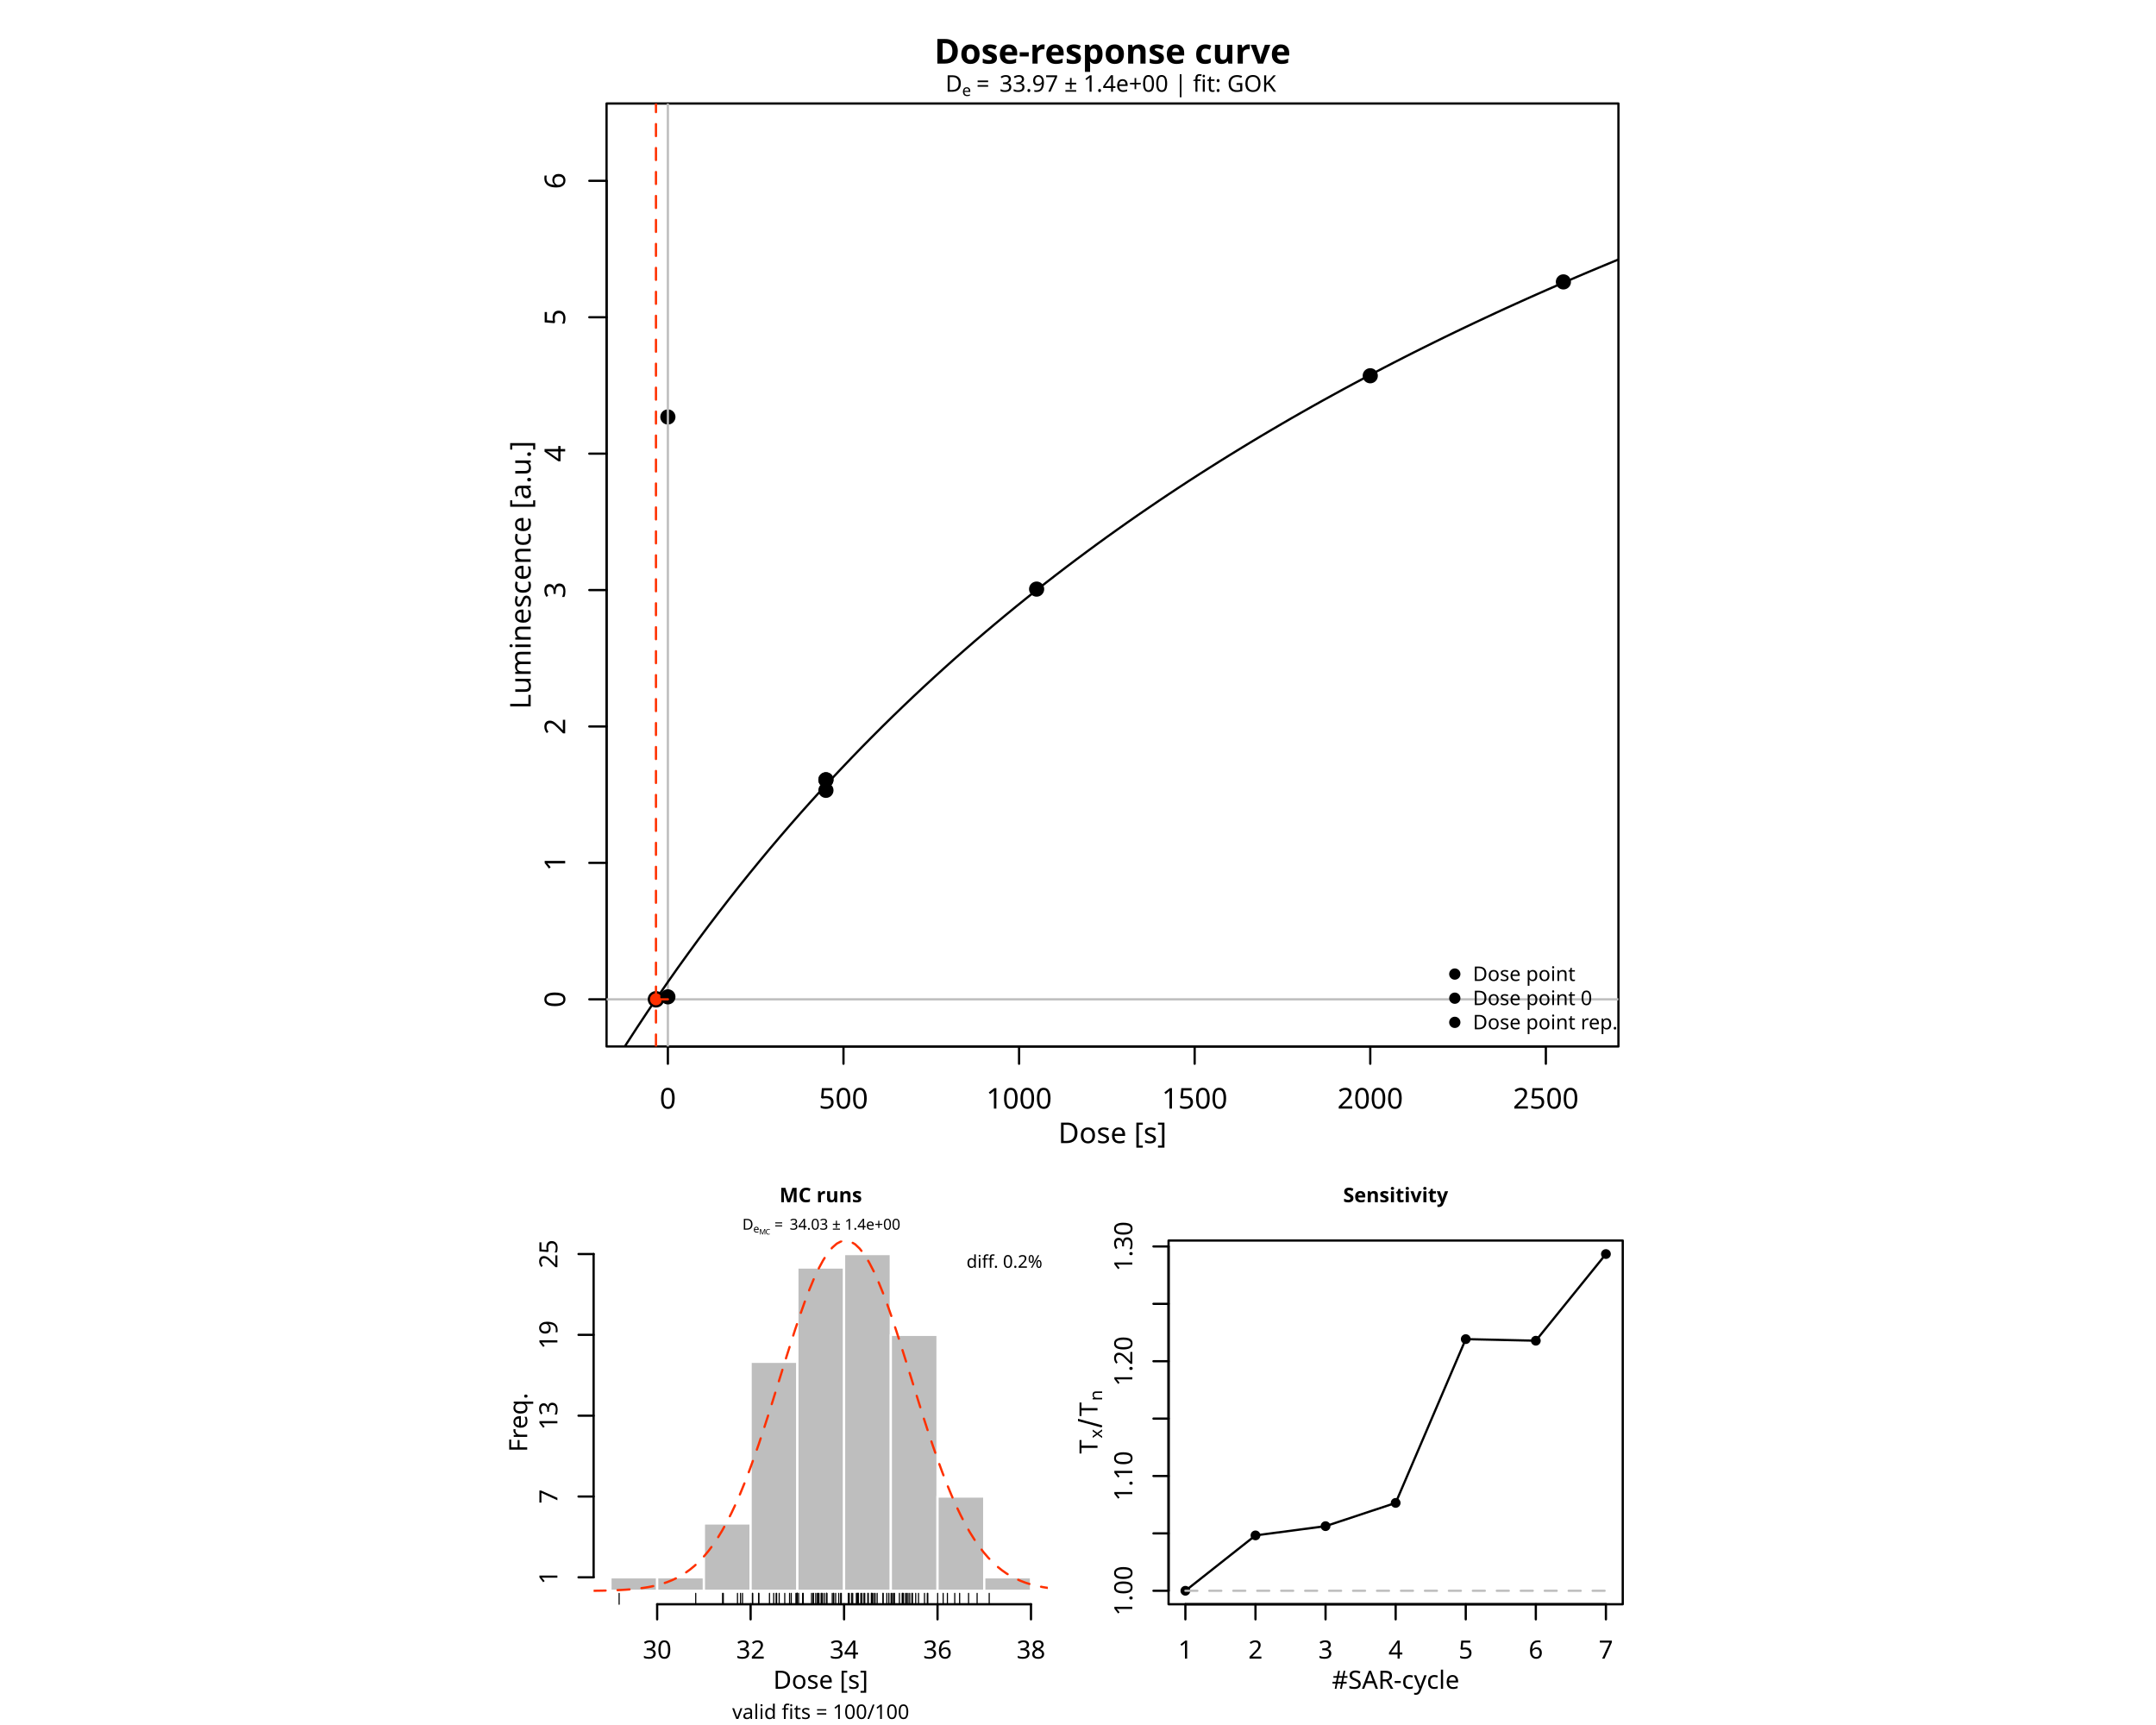
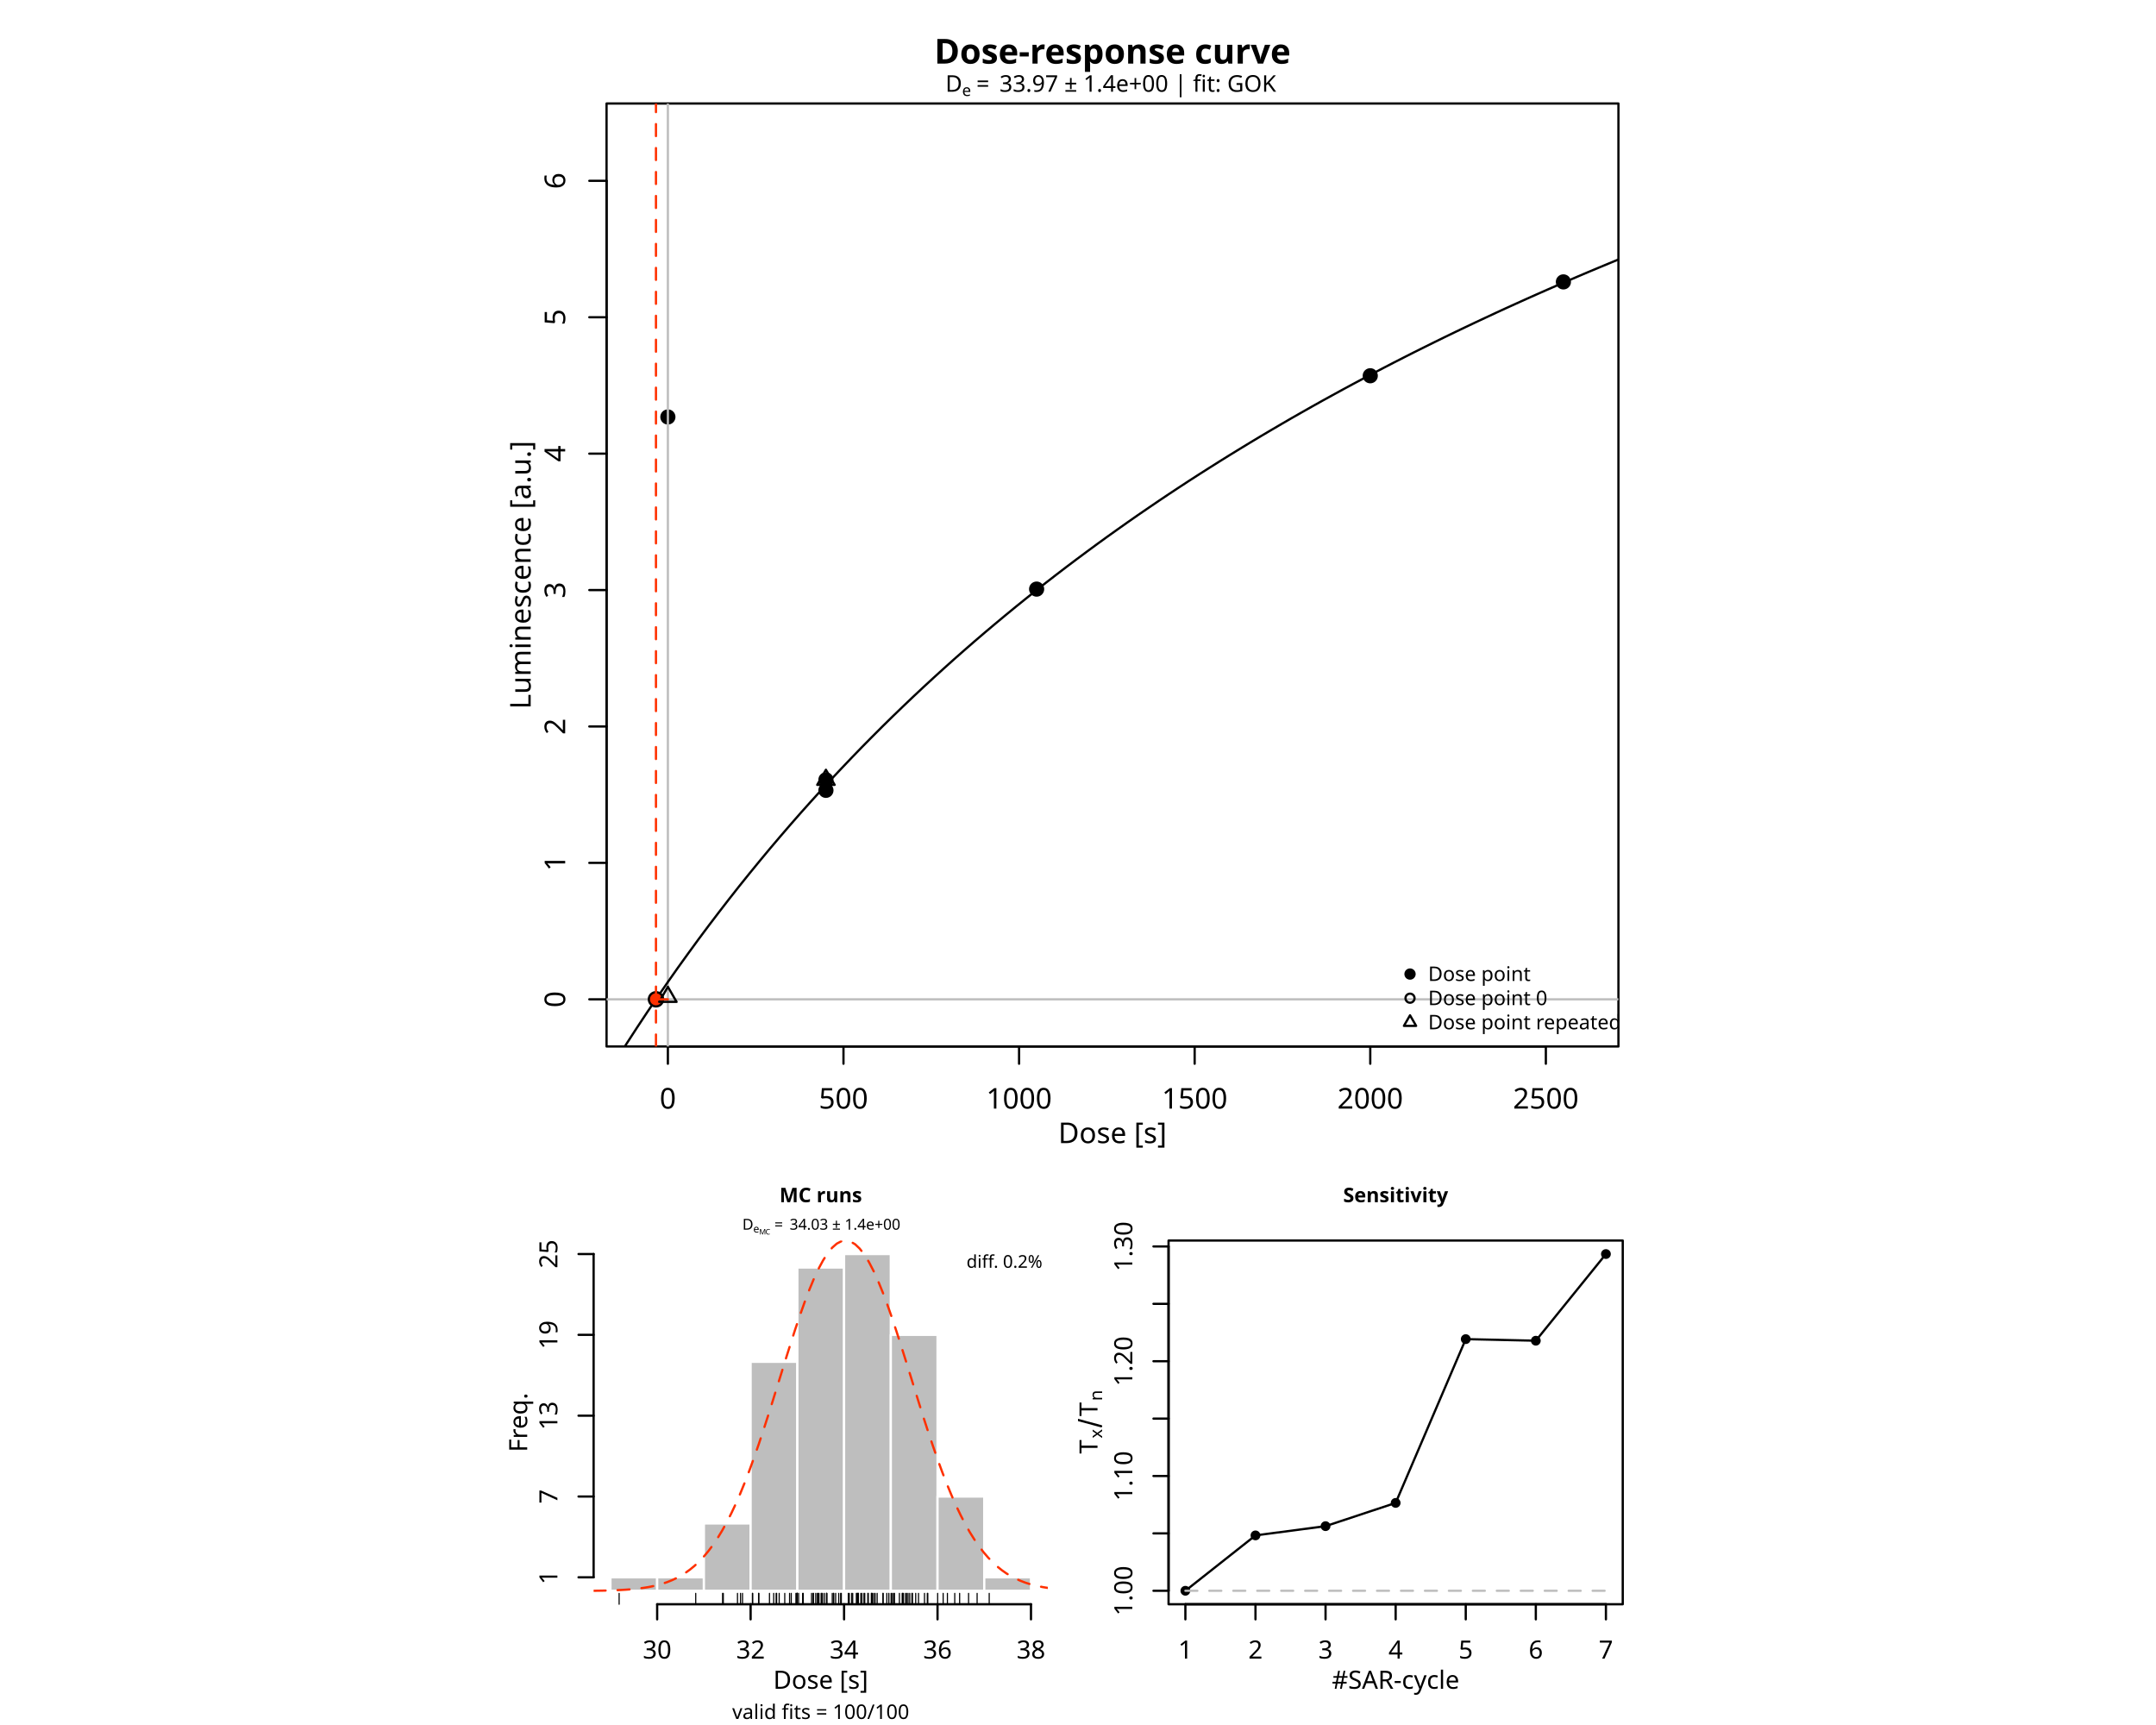
<svg xmlns="http://www.w3.org/2000/svg" class="svglite" data-engine-version="2.0" width="720.00pt" height="576.00pt" viewBox="0 0 720.00 576.00">
  <defs>
    <style type="text/css">
    .svglite line, .svglite polyline, .svglite polygon, .svglite path, .svglite rect, .svglite circle {
      fill: none;
      stroke: #000000;
      stroke-linecap: round;
      stroke-linejoin: round;
      stroke-miterlimit: 10.00;
    }
  </style>
  </defs>
  <rect width="100%" height="100%" style="stroke: none; fill: #FFFFFF;" />
  <defs>
    <clipPath id="cpMC4wMHw3MjAuMDB8MC4wMHw1NzYuMDA=">
      <rect x="0.00" y="0.00" width="720.00" height="576.00" />
    </clipPath>
  </defs>
  <g clip-path="url(#cpMC4wMHw3MjAuMDB8MC4wMHw1NzYuMDA=)">
</g>
  <defs>
    <clipPath id="cpMjAyLjU2fDU0MC40OHwzNC41NnwzNDkuNDQ=">
      <rect x="202.56" y="34.56" width="337.92" height="314.88" />
    </clipPath>
  </defs>
  <g clip-path="url(#cpMjAyLjU2fDU0MC40OHwzNC41NnwzNDkuNDQ=)">
    <circle cx="223.04" cy="139.23" r="2.16" style="stroke-width: 0.75; fill: #000000;" />
    <circle cx="275.82" cy="263.90" r="2.16" style="stroke-width: 0.75; fill: #000000;" />
    <circle cx="346.18" cy="196.71" r="2.16" style="stroke-width: 0.75; fill: #000000;" />
    <circle cx="457.60" cy="125.47" r="2.16" style="stroke-width: 0.75; fill: #000000;" />
    <circle cx="522.10" cy="94.13" r="2.16" style="stroke-width: 0.75; fill: #000000;" />
    <circle cx="275.82" cy="260.39" r="2.16" style="stroke-width: 0.75; fill: #000000;" />
  </g>
  <g clip-path="url(#cpMC4wMHw3MjAuMDB8MC4wMHw1NzYuMDA=)">
    <line x1="223.04" y1="349.44" x2="516.24" y2="349.44" style="stroke-width: 0.75;" />
    <line x1="223.04" y1="349.44" x2="223.04" y2="355.20" style="stroke-width: 0.75;" />
    <line x1="281.68" y1="349.44" x2="281.68" y2="355.20" style="stroke-width: 0.75;" />
    <line x1="340.32" y1="349.44" x2="340.32" y2="355.20" style="stroke-width: 0.75;" />
    <line x1="398.96" y1="349.44" x2="398.96" y2="355.20" style="stroke-width: 0.75;" />
    <line x1="457.60" y1="349.44" x2="457.60" y2="355.20" style="stroke-width: 0.75;" />
    <line x1="516.24" y1="349.44" x2="516.24" y2="355.20" style="stroke-width: 0.75;" />
    <text x="223.04" y="370.18" text-anchor="middle" style="font-size: 9.60px; font-family: sans;" textLength="5.34px" lengthAdjust="spacingAndGlyphs">0</text>
    <text x="281.68" y="370.18" text-anchor="middle" style="font-size: 9.60px; font-family: sans;" textLength="16.02px" lengthAdjust="spacingAndGlyphs">500</text>
    <text x="340.32" y="370.18" text-anchor="middle" style="font-size: 9.60px; font-family: sans;" textLength="21.36px" lengthAdjust="spacingAndGlyphs">1000</text>
    <text x="398.96" y="370.18" text-anchor="middle" style="font-size: 9.60px; font-family: sans;" textLength="21.36px" lengthAdjust="spacingAndGlyphs">1500</text>
    <text x="457.60" y="370.18" text-anchor="middle" style="font-size: 9.60px; font-family: sans;" textLength="21.36px" lengthAdjust="spacingAndGlyphs">2000</text>
    <text x="516.24" y="370.18" text-anchor="middle" style="font-size: 9.60px; font-family: sans;" textLength="21.36px" lengthAdjust="spacingAndGlyphs">2500</text>
    <line x1="202.56" y1="333.68" x2="202.56" y2="60.38" style="stroke-width: 0.75;" />
    <line x1="202.56" y1="333.68" x2="196.80" y2="333.68" style="stroke-width: 0.75;" />
    <line x1="202.56" y1="288.13" x2="196.80" y2="288.13" style="stroke-width: 0.75;" />
    <line x1="202.56" y1="242.58" x2="196.80" y2="242.58" style="stroke-width: 0.75;" />
    <line x1="202.56" y1="197.03" x2="196.80" y2="197.03" style="stroke-width: 0.75;" />
    <line x1="202.56" y1="151.48" x2="196.80" y2="151.48" style="stroke-width: 0.75;" />
    <line x1="202.56" y1="105.93" x2="196.80" y2="105.93" style="stroke-width: 0.75;" />
    <line x1="202.56" y1="60.38" x2="196.80" y2="60.38" style="stroke-width: 0.75;" />
    <text transform="translate(188.74,333.68) rotate(-90)" text-anchor="middle" style="font-size: 9.60px; font-family: sans;" textLength="5.34px" lengthAdjust="spacingAndGlyphs">0</text>
    <text transform="translate(188.74,288.13) rotate(-90)" text-anchor="middle" style="font-size: 9.60px; font-family: sans;" textLength="5.34px" lengthAdjust="spacingAndGlyphs">1</text>
    <text transform="translate(188.74,242.58) rotate(-90)" text-anchor="middle" style="font-size: 9.60px; font-family: sans;" textLength="5.34px" lengthAdjust="spacingAndGlyphs">2</text>
    <text transform="translate(188.74,197.03) rotate(-90)" text-anchor="middle" style="font-size: 9.60px; font-family: sans;" textLength="5.34px" lengthAdjust="spacingAndGlyphs">3</text>
    <text transform="translate(188.74,151.48) rotate(-90)" text-anchor="middle" style="font-size: 9.60px; font-family: sans;" textLength="5.34px" lengthAdjust="spacingAndGlyphs">4</text>
    <text transform="translate(188.74,105.93) rotate(-90)" text-anchor="middle" style="font-size: 9.60px; font-family: sans;" textLength="5.34px" lengthAdjust="spacingAndGlyphs">5</text>
    <text transform="translate(188.74,60.38) rotate(-90)" text-anchor="middle" style="font-size: 9.60px; font-family: sans;" textLength="5.34px" lengthAdjust="spacingAndGlyphs">6</text>
    <polygon points="202.56,349.44 540.48,349.44 540.48,34.56 202.56,34.56 " style="stroke-width: 0.75; fill: none;" />
  </g>
  <defs>
    <clipPath id="cpMTY4LjAwfDU1Mi4wMHwwLjAwfDM4NC4wMA==">
      <rect x="168.00" y="0.00" width="384.00" height="384.00" />
    </clipPath>
  </defs>
  <g clip-path="url(#cpMTY4LjAwfDU1Mi4wMHwwLjAwfDM4NC4wMA==)">
    <text x="371.52" y="381.70" text-anchor="middle" style="font-size: 9.60px; font-family: sans;" textLength="35.22px" lengthAdjust="spacingAndGlyphs">Dose [s]</text>
    <text transform="translate(177.22,192.00) rotate(-90)" text-anchor="middle" style="font-size: 9.60px; font-family: sans;" textLength="85.93px" lengthAdjust="spacingAndGlyphs">Luminescence [a.u.]</text>
  </g>
  <g clip-path="url(#cpMjAyLjU2fDU0MC40OHwzNC41NnwzNDkuNDQ=)">
    <line x1="223.04" y1="349.44" x2="223.04" y2="34.56" style="stroke-width: 0.75; stroke: #BEBEBE;" />
    <line x1="202.56" y1="333.68" x2="540.48" y2="333.68" style="stroke-width: 0.75; stroke: #BEBEBE;" />
  </g>
  <g clip-path="url(#cpMTY4LjAwfDU1Mi4wMHwwLjAwfDM4NC4wMA==)">
    <text x="371.52" y="21.24" text-anchor="middle" style="font-size: 11.52px; font-weight: bold; font-family: sans;" textLength="109.52px" lengthAdjust="spacingAndGlyphs">Dose-response curve</text>
  </g>
  <g clip-path="url(#cpMjAyLjU2fDU0MC40OHwzNC41NnwzNDkuNDQ=)">
    <polyline points="202.56,359.11 205.97,353.64 209.39,348.28 212.80,343.03 216.21,337.88 219.63,332.84 223.04,327.90 223.04,327.89 226.45,323.05 229.87,318.30 233.28,313.63 236.69,309.06 240.11,304.57 243.52,300.16 246.93,295.83 250.35,291.58 253.76,287.41 257.17,283.31 260.59,279.28 264.00,275.32 267.41,271.43 270.83,267.61 274.24,263.85 277.65,260.15 281.07,256.52 284.48,252.94 287.89,249.42 291.31,245.96 294.72,242.55 298.13,239.20 301.55,235.90 304.96,232.65 308.37,229.45 311.79,226.30 315.20,223.20 318.61,220.14 322.03,217.13 325.44,214.16 328.85,211.24 332.27,208.36 335.68,205.52 339.09,202.72 342.51,199.96 345.92,197.24 349.33,194.55 352.75,191.90 356.16,189.29 359.57,186.72 362.99,184.18 366.40,181.67 369.81,179.20 373.23,176.76 376.64,174.35 380.05,171.97 383.47,169.63 386.88,167.31 390.29,165.02 393.71,162.76 397.12,160.53 400.53,158.33 403.95,156.16 407.36,154.01 410.77,151.89 414.19,149.79 417.60,147.72 421.01,145.67 424.43,143.65 427.84,141.65 431.25,139.67 434.67,137.72 438.08,135.79 441.49,133.88 444.91,132.00 448.32,130.13 451.73,128.29 455.15,126.47 458.56,124.66 461.97,122.88 465.39,121.11 468.80,119.37 472.21,117.64 475.63,115.94 479.04,114.25 482.45,112.58 485.87,110.92 489.28,109.29 492.69,107.67 496.11,106.07 499.52,104.48 502.93,102.91 506.35,101.36 509.76,99.82 513.17,98.30 516.59,96.79 520.00,95.30 523.41,93.83 526.83,92.36 530.24,90.91 533.65,89.48 537.07,88.06 540.48,86.65 " style="stroke-width: 0.75;" />
    <circle cx="219.06" cy="333.68" r="2.38" style="stroke-width: 0.75; fill: #FF3000;" />
-     <circle cx="275.82" cy="260.39" r="2.16" style="stroke-width: 0.75; fill: #000000;" />
-     <circle cx="223.04" cy="332.86" r="2.16" style="stroke-width: 0.75; fill: #000000;" />
+     <polygon points="275.82,257.03 278.73,262.07 272.91,262.07 " style="stroke-width: 0.75; fill: none;" />
+     <polygon points="223.04,329.50 225.95,334.54 220.13,334.54 " style="stroke-width: 0.75; fill: none;" />
    <line x1="219.06" y1="349.44" x2="219.06" y2="34.56" style="stroke-width: 0.75; stroke: #FF3000; stroke-dasharray: 4.00,4.00;" />
    <polyline points="223.04,333.68 219.06,333.68 " style="stroke-width: 0.75; stroke: #FF3000; stroke-dasharray: 4.00,4.00;" />
  </g>
  <g clip-path="url(#cpMC4wMHw3MjAuMDB8MC4wMHw1NzYuMDA=)">
    <text x="315.73" y="30.63" style="font-size: 7.68px; font-family: sans;" textLength="5.55px" lengthAdjust="spacingAndGlyphs">D</text>
    <text x="321.28" y="32.05" style="font-size: 5.38px; font-family: sans;" textLength="2.99px" lengthAdjust="spacingAndGlyphs">e</text>
    <text x="326.04" y="30.63" style="font-size: 7.68px; font-family: sans;" textLength="5.96px" lengthAdjust="spacingAndGlyphs">=</text>
    <text x="333.78" y="30.63" style="font-size: 7.68px; font-family: sans;" textLength="93.53px" lengthAdjust="spacingAndGlyphs">33.97 ± 1.4e+00  |  fit: GOK</text>
  </g>
  <g clip-path="url(#cpMjAyLjU2fDU0MC40OHwzNC41NnwzNDkuNDQ=)">
-     <circle cx="485.83" cy="325.25" r="1.51" style="stroke-width: 0.75; fill: #000000;" />
-     <circle cx="485.83" cy="333.31" r="1.51" style="stroke-width: 0.75; fill: #000000;" />
-     <circle cx="485.83" cy="341.38" r="1.51" style="stroke-width: 0.75; fill: #000000;" />
-     <text x="491.88" y="327.56" style="font-size: 6.72px; font-family: sans;" textLength="32.13px" lengthAdjust="spacingAndGlyphs">Dose point</text>
-     <text x="491.88" y="335.62" style="font-size: 6.72px; font-family: sans;" textLength="37.74px" lengthAdjust="spacingAndGlyphs">Dose point 0</text>
-     <text x="491.88" y="343.69" style="font-size: 6.72px; font-family: sans;" textLength="45.58px" lengthAdjust="spacingAndGlyphs">Dose point rep.</text>
+     <circle cx="470.88" cy="325.25" r="1.51" style="stroke-width: 0.75; fill: #000000;" />
+     <circle cx="470.88" cy="333.31" r="1.51" style="stroke-width: 0.75;" />
+     <polygon points="470.88,339.02 472.92,342.55 468.84,342.55 " style="stroke-width: 0.75; fill: none;" />
+     <text x="476.93" y="327.56" style="font-size: 6.72px; font-family: sans;" textLength="32.13px" lengthAdjust="spacingAndGlyphs">Dose point</text>
+     <text x="476.93" y="335.62" style="font-size: 6.72px; font-family: sans;" textLength="37.74px" lengthAdjust="spacingAndGlyphs">Dose point 0</text>
+     <text x="476.93" y="343.69" style="font-size: 6.72px; font-family: sans;" textLength="60.53px" lengthAdjust="spacingAndGlyphs">Dose point repeated</text>
  </g>
  <defs>
    <clipPath id="cpMTk4LjI0fDM0OS45Mnw0MTQuMjR8NTM1LjY4">
      <rect x="198.24" y="414.24" width="151.68" height="121.44" />
    </clipPath>
  </defs>
  <g clip-path="url(#cpMTk4LjI0fDM0OS45Mnw0MTQuMjR8NTM1LjY4)">
</g>
  <defs>
    <clipPath id="cpMTY4LjAwfDM2MC4wMHwzODQuMDB8NTc2LjAw">
      <rect x="168.00" y="384.00" width="192.00" height="192.00" />
    </clipPath>
  </defs>
  <g clip-path="url(#cpMTY4LjAwfDM2MC4wMHwzODQuMDB8NTc2LjAw)">
    <text x="274.08" y="401.43" text-anchor="middle" style="font-size: 6.72px; font-weight: bold; font-family: sans;" textLength="25.40px" lengthAdjust="spacingAndGlyphs">MC runs</text>
    <text x="274.08" y="573.98" text-anchor="middle" style="font-size: 6.72px; font-family: sans;" textLength="56.23px" lengthAdjust="spacingAndGlyphs">valid fits = 100/100</text>
    <text x="274.08" y="563.90" text-anchor="middle" style="font-size: 8.40px; font-family: sans;" textLength="30.82px" lengthAdjust="spacingAndGlyphs">Dose [s]</text>
    <text transform="translate(176.06,474.96) rotate(-90)" text-anchor="middle" style="font-size: 8.40px; font-family: sans;" textLength="19.61px" lengthAdjust="spacingAndGlyphs">Freq.</text>
  </g>
  <g clip-path="url(#cpMTk4LjI0fDM0OS45Mnw0MTQuMjR8NTM1LjY4)">
    <rect x="203.86" y="526.68" width="15.60" height="4.50" style="stroke-width: 0.75; stroke: #FFFFFF; fill: #BEBEBE;" />
    <rect x="219.46" y="526.68" width="15.60" height="4.50" style="stroke-width: 0.75; stroke: #FFFFFF; fill: #BEBEBE;" />
    <rect x="235.07" y="508.69" width="15.60" height="22.49" style="stroke-width: 0.75; stroke: #FFFFFF; fill: #BEBEBE;" />
    <rect x="250.67" y="454.72" width="15.60" height="76.46" style="stroke-width: 0.75; stroke: #FFFFFF; fill: #BEBEBE;" />
    <rect x="266.28" y="423.24" width="15.60" height="107.95" style="stroke-width: 0.75; stroke: #FFFFFF; fill: #BEBEBE;" />
    <rect x="281.88" y="418.74" width="15.60" height="112.44" style="stroke-width: 0.75; stroke: #FFFFFF; fill: #BEBEBE;" />
    <rect x="297.49" y="445.72" width="15.60" height="85.46" style="stroke-width: 0.75; stroke: #FFFFFF; fill: #BEBEBE;" />
    <rect x="313.09" y="499.70" width="15.60" height="31.48" style="stroke-width: 0.75; stroke: #FFFFFF; fill: #BEBEBE;" />
    <rect x="328.70" y="526.68" width="15.60" height="4.50" style="stroke-width: 0.75; stroke: #FFFFFF; fill: #BEBEBE;" />
  </g>
  <g clip-path="url(#cpMC4wMHw3MjAuMDB8MC4wMHw1NzYuMDA=)">
    <line x1="219.46" y1="535.68" x2="344.30" y2="535.68" style="stroke-width: 0.75;" />
    <line x1="219.46" y1="535.68" x2="219.46" y2="540.72" style="stroke-width: 0.75;" />
    <line x1="250.67" y1="535.68" x2="250.67" y2="540.72" style="stroke-width: 0.75;" />
    <line x1="281.88" y1="535.68" x2="281.88" y2="540.72" style="stroke-width: 0.75;" />
    <line x1="313.09" y1="535.68" x2="313.09" y2="540.72" style="stroke-width: 0.75;" />
    <line x1="344.30" y1="535.68" x2="344.30" y2="540.72" style="stroke-width: 0.75;" />
    <text x="219.46" y="553.82" text-anchor="middle" style="font-size: 8.40px; font-family: sans;" textLength="9.34px" lengthAdjust="spacingAndGlyphs">30</text>
    <text x="250.67" y="553.82" text-anchor="middle" style="font-size: 8.40px; font-family: sans;" textLength="9.34px" lengthAdjust="spacingAndGlyphs">32</text>
    <text x="281.88" y="553.82" text-anchor="middle" style="font-size: 8.40px; font-family: sans;" textLength="9.34px" lengthAdjust="spacingAndGlyphs">34</text>
    <text x="313.09" y="553.82" text-anchor="middle" style="font-size: 8.40px; font-family: sans;" textLength="9.34px" lengthAdjust="spacingAndGlyphs">36</text>
    <text x="344.30" y="553.82" text-anchor="middle" style="font-size: 8.40px; font-family: sans;" textLength="9.34px" lengthAdjust="spacingAndGlyphs">38</text>
    <line x1="198.24" y1="526.68" x2="198.24" y2="418.74" style="stroke-width: 0.75;" />
    <line x1="198.24" y1="526.68" x2="193.20" y2="526.68" style="stroke-width: 0.75;" />
    <line x1="198.24" y1="499.70" x2="193.20" y2="499.70" style="stroke-width: 0.75;" />
    <line x1="198.24" y1="472.71" x2="193.20" y2="472.71" style="stroke-width: 0.75;" />
    <line x1="198.24" y1="445.72" x2="193.20" y2="445.72" style="stroke-width: 0.75;" />
    <line x1="198.24" y1="418.74" x2="193.20" y2="418.74" style="stroke-width: 0.75;" />
    <text transform="translate(186.14,526.68) rotate(-90)" text-anchor="middle" style="font-size: 8.40px; font-family: sans;" textLength="4.67px" lengthAdjust="spacingAndGlyphs">1</text>
    <text transform="translate(186.14,499.70) rotate(-90)" text-anchor="middle" style="font-size: 8.40px; font-family: sans;" textLength="4.67px" lengthAdjust="spacingAndGlyphs">7</text>
    <text transform="translate(186.14,472.71) rotate(-90)" text-anchor="middle" style="font-size: 8.40px; font-family: sans;" textLength="9.34px" lengthAdjust="spacingAndGlyphs">13</text>
    <text transform="translate(186.14,445.72) rotate(-90)" text-anchor="middle" style="font-size: 8.40px; font-family: sans;" textLength="9.34px" lengthAdjust="spacingAndGlyphs">19</text>
    <text transform="translate(186.14,418.74) rotate(-90)" text-anchor="middle" style="font-size: 8.40px; font-family: sans;" textLength="9.34px" lengthAdjust="spacingAndGlyphs">25</text>
  </g>
  <g clip-path="url(#cpMTk4LjI0fDM0OS45Mnw0MTQuMjR8NTM1LjY4)">
    <polyline points="198.24,531.18 199.77,531.16 201.30,531.13 202.84,531.09 204.37,531.04 205.90,530.98 207.43,530.91 208.96,530.82 210.50,530.70 212.03,530.56 213.56,530.39 215.09,530.18 216.63,529.93 218.16,529.62 219.69,529.26 221.22,528.82 222.75,528.31 224.29,527.70 225.82,526.99 227.35,526.17 228.88,525.21 230.41,524.11 231.95,522.85 233.48,521.41 235.01,519.79 236.54,517.96 238.08,515.91 239.61,513.64 241.14,511.13 242.67,508.37 244.20,505.36 245.74,502.10 247.27,498.58 248.80,494.82 250.33,490.83 251.86,486.61 253.40,482.19 254.93,477.59 256.46,472.85 257.99,468.00 259.52,463.08 261.06,458.14 262.59,453.21 264.12,448.36 265.65,443.63 267.19,439.08 268.72,434.77 270.25,430.74 271.78,427.05 273.31,423.75 274.85,420.89 276.38,418.50 277.91,416.62 279.44,415.27 280.97,414.47 282.51,414.24 284.04,414.58 285.57,415.48 287.10,416.93 288.64,418.91 290.17,421.39 291.70,424.34 293.23,427.71 294.76,431.46 296.30,435.55 297.83,439.91 299.36,444.50 300.89,449.25 302.42,454.12 303.96,459.06 305.49,464.00 307.02,468.91 308.55,473.75 310.08,478.46 311.62,483.03 313.15,487.41 314.68,491.59 316.21,495.54 317.75,499.26 319.28,502.73 320.81,505.94 322.34,508.91 323.87,511.62 325.41,514.08 326.94,516.31 328.47,518.32 330.00,520.10 331.53,521.69 333.07,523.10 334.60,524.33 336.13,525.40 337.66,526.33 339.20,527.13 340.73,527.82 342.26,528.41 343.79,528.91 345.32,529.33 346.86,529.68 348.39,529.98 349.92,530.22 " style="stroke-width: 0.75; stroke: #FF3000; stroke-dasharray: 4.00,4.00;" />
  </g>
  <g clip-path="url(#cpMC4wMHw3MjAuMDB8MC4wMHw1NzYuMDA=)">
    <line x1="206.76" y1="535.68" x2="206.76" y2="532.04" style="stroke-width: 0.38;" />
    <line x1="232.34" y1="535.68" x2="232.34" y2="532.04" style="stroke-width: 0.38;" />
    <line x1="241.31" y1="535.68" x2="241.31" y2="532.04" style="stroke-width: 0.38;" />
    <line x1="241.55" y1="535.68" x2="241.55" y2="532.04" style="stroke-width: 0.38;" />
    <line x1="246.29" y1="535.68" x2="246.29" y2="532.04" style="stroke-width: 0.38;" />
    <line x1="247.29" y1="535.68" x2="247.29" y2="532.04" style="stroke-width: 0.38;" />
    <line x1="247.96" y1="535.68" x2="247.96" y2="532.04" style="stroke-width: 0.38;" />
    <line x1="251.27" y1="535.68" x2="251.27" y2="532.04" style="stroke-width: 0.38;" />
    <line x1="251.36" y1="535.68" x2="251.36" y2="532.04" style="stroke-width: 0.38;" />
    <line x1="253.33" y1="535.68" x2="253.33" y2="532.04" style="stroke-width: 0.38;" />
    <line x1="253.42" y1="535.68" x2="253.42" y2="532.04" style="stroke-width: 0.38;" />
    <line x1="256.97" y1="535.68" x2="256.97" y2="532.04" style="stroke-width: 0.38;" />
    <line x1="258.38" y1="535.68" x2="258.38" y2="532.04" style="stroke-width: 0.38;" />
    <line x1="259.20" y1="535.68" x2="259.20" y2="532.04" style="stroke-width: 0.38;" />
    <line x1="259.36" y1="535.68" x2="259.36" y2="532.04" style="stroke-width: 0.38;" />
    <line x1="260.21" y1="535.68" x2="260.21" y2="532.04" style="stroke-width: 0.38;" />
    <line x1="262.07" y1="535.68" x2="262.07" y2="532.04" style="stroke-width: 0.38;" />
    <line x1="263.68" y1="535.68" x2="263.68" y2="532.04" style="stroke-width: 0.38;" />
    <line x1="264.24" y1="535.68" x2="264.24" y2="532.04" style="stroke-width: 0.38;" />
    <line x1="265.80" y1="535.68" x2="265.80" y2="532.04" style="stroke-width: 0.38;" />
    <line x1="266.15" y1="535.68" x2="266.15" y2="532.04" style="stroke-width: 0.38;" />
    <line x1="266.16" y1="535.68" x2="266.16" y2="532.04" style="stroke-width: 0.38;" />
    <line x1="266.18" y1="535.68" x2="266.18" y2="532.04" style="stroke-width: 0.38;" />
    <line x1="266.24" y1="535.68" x2="266.24" y2="532.04" style="stroke-width: 0.38;" />
    <line x1="266.69" y1="535.68" x2="266.69" y2="532.04" style="stroke-width: 0.38;" />
    <line x1="268.04" y1="535.68" x2="268.04" y2="532.04" style="stroke-width: 0.38;" />
    <line x1="268.25" y1="535.68" x2="268.25" y2="532.04" style="stroke-width: 0.38;" />
    <line x1="271.02" y1="535.68" x2="271.02" y2="532.04" style="stroke-width: 0.38;" />
    <line x1="271.54" y1="535.68" x2="271.54" y2="532.04" style="stroke-width: 0.38;" />
    <line x1="271.66" y1="535.68" x2="271.66" y2="532.04" style="stroke-width: 0.38;" />
    <line x1="272.41" y1="535.68" x2="272.41" y2="532.04" style="stroke-width: 0.38;" />
    <line x1="272.96" y1="535.68" x2="272.96" y2="532.04" style="stroke-width: 0.38;" />
    <line x1="273.25" y1="535.68" x2="273.25" y2="532.04" style="stroke-width: 0.38;" />
    <line x1="273.50" y1="535.68" x2="273.50" y2="532.04" style="stroke-width: 0.38;" />
    <line x1="274.22" y1="535.68" x2="274.22" y2="532.04" style="stroke-width: 0.38;" />
    <line x1="274.41" y1="535.68" x2="274.41" y2="532.04" style="stroke-width: 0.38;" />
    <line x1="274.70" y1="535.68" x2="274.70" y2="532.04" style="stroke-width: 0.38;" />
    <line x1="275.34" y1="535.68" x2="275.34" y2="532.04" style="stroke-width: 0.38;" />
    <line x1="276.02" y1="535.68" x2="276.02" y2="532.04" style="stroke-width: 0.38;" />
    <line x1="276.10" y1="535.68" x2="276.10" y2="532.04" style="stroke-width: 0.38;" />
    <line x1="276.11" y1="535.68" x2="276.11" y2="532.04" style="stroke-width: 0.38;" />
    <line x1="277.94" y1="535.68" x2="277.94" y2="532.04" style="stroke-width: 0.38;" />
    <line x1="278.33" y1="535.68" x2="278.33" y2="532.04" style="stroke-width: 0.38;" />
    <line x1="278.43" y1="535.68" x2="278.43" y2="532.04" style="stroke-width: 0.38;" />
    <line x1="279.07" y1="535.68" x2="279.07" y2="532.04" style="stroke-width: 0.38;" />
    <line x1="280.09" y1="535.68" x2="280.09" y2="532.04" style="stroke-width: 0.38;" />
    <line x1="280.74" y1="535.68" x2="280.74" y2="532.04" style="stroke-width: 0.38;" />
    <line x1="280.96" y1="535.68" x2="280.96" y2="532.04" style="stroke-width: 0.38;" />
    <line x1="283.29" y1="535.68" x2="283.29" y2="532.04" style="stroke-width: 0.38;" />
    <line x1="283.64" y1="535.68" x2="283.64" y2="532.04" style="stroke-width: 0.38;" />
    <line x1="284.42" y1="535.68" x2="284.42" y2="532.04" style="stroke-width: 0.38;" />
    <line x1="284.76" y1="535.68" x2="284.76" y2="532.04" style="stroke-width: 0.38;" />
    <line x1="285.98" y1="535.68" x2="285.98" y2="532.04" style="stroke-width: 0.38;" />
    <line x1="286.20" y1="535.68" x2="286.20" y2="532.04" style="stroke-width: 0.38;" />
    <line x1="286.40" y1="535.68" x2="286.40" y2="532.04" style="stroke-width: 0.38;" />
    <line x1="286.59" y1="535.68" x2="286.59" y2="532.04" style="stroke-width: 0.38;" />
    <line x1="286.66" y1="535.68" x2="286.66" y2="532.04" style="stroke-width: 0.38;" />
    <line x1="287.45" y1="535.68" x2="287.45" y2="532.04" style="stroke-width: 0.38;" />
    <line x1="287.84" y1="535.68" x2="287.84" y2="532.04" style="stroke-width: 0.38;" />
    <line x1="288.52" y1="535.68" x2="288.52" y2="532.04" style="stroke-width: 0.38;" />
    <line x1="288.79" y1="535.68" x2="288.79" y2="532.04" style="stroke-width: 0.38;" />
    <line x1="289.80" y1="535.68" x2="289.80" y2="532.04" style="stroke-width: 0.38;" />
    <line x1="289.98" y1="535.68" x2="289.98" y2="532.04" style="stroke-width: 0.38;" />
    <line x1="290.98" y1="535.68" x2="290.98" y2="532.04" style="stroke-width: 0.38;" />
    <line x1="291.08" y1="535.68" x2="291.08" y2="532.04" style="stroke-width: 0.38;" />
    <line x1="291.30" y1="535.68" x2="291.30" y2="532.04" style="stroke-width: 0.38;" />
    <line x1="291.75" y1="535.68" x2="291.75" y2="532.04" style="stroke-width: 0.38;" />
    <line x1="292.25" y1="535.68" x2="292.25" y2="532.04" style="stroke-width: 0.38;" />
    <line x1="292.93" y1="535.68" x2="292.93" y2="532.04" style="stroke-width: 0.38;" />
    <line x1="294.86" y1="535.68" x2="294.86" y2="532.04" style="stroke-width: 0.38;" />
    <line x1="294.92" y1="535.68" x2="294.92" y2="532.04" style="stroke-width: 0.38;" />
    <line x1="296.16" y1="535.68" x2="296.16" y2="532.04" style="stroke-width: 0.38;" />
    <line x1="296.83" y1="535.68" x2="296.83" y2="532.04" style="stroke-width: 0.38;" />
    <line x1="297.59" y1="535.68" x2="297.59" y2="532.04" style="stroke-width: 0.38;" />
    <line x1="298.02" y1="535.68" x2="298.02" y2="532.04" style="stroke-width: 0.38;" />
    <line x1="298.45" y1="535.68" x2="298.45" y2="532.04" style="stroke-width: 0.38;" />
    <line x1="298.71" y1="535.68" x2="298.71" y2="532.04" style="stroke-width: 0.38;" />
    <line x1="300.36" y1="535.68" x2="300.36" y2="532.04" style="stroke-width: 0.38;" />
    <line x1="301.30" y1="535.68" x2="301.30" y2="532.04" style="stroke-width: 0.38;" />
    <line x1="301.41" y1="535.68" x2="301.41" y2="532.04" style="stroke-width: 0.38;" />
    <line x1="301.70" y1="535.68" x2="301.70" y2="532.04" style="stroke-width: 0.38;" />
    <line x1="302.40" y1="535.68" x2="302.40" y2="532.04" style="stroke-width: 0.38;" />
    <line x1="302.77" y1="535.68" x2="302.77" y2="532.04" style="stroke-width: 0.38;" />
    <line x1="303.25" y1="535.68" x2="303.25" y2="532.04" style="stroke-width: 0.38;" />
    <line x1="303.81" y1="535.68" x2="303.81" y2="532.04" style="stroke-width: 0.38;" />
    <line x1="304.54" y1="535.68" x2="304.54" y2="532.04" style="stroke-width: 0.38;" />
    <line x1="304.72" y1="535.68" x2="304.72" y2="532.04" style="stroke-width: 0.38;" />
    <line x1="305.80" y1="535.68" x2="305.80" y2="532.04" style="stroke-width: 0.38;" />
    <line x1="306.74" y1="535.68" x2="306.74" y2="532.04" style="stroke-width: 0.38;" />
    <line x1="308.74" y1="535.68" x2="308.74" y2="532.04" style="stroke-width: 0.38;" />
    <line x1="309.68" y1="535.68" x2="309.68" y2="532.04" style="stroke-width: 0.38;" />
    <line x1="309.84" y1="535.68" x2="309.84" y2="532.04" style="stroke-width: 0.38;" />
    <line x1="313.13" y1="535.68" x2="313.13" y2="532.04" style="stroke-width: 0.38;" />
    <line x1="314.97" y1="535.68" x2="314.97" y2="532.04" style="stroke-width: 0.38;" />
    <line x1="316.39" y1="535.68" x2="316.39" y2="532.04" style="stroke-width: 0.38;" />
    <line x1="318.84" y1="535.68" x2="318.84" y2="532.04" style="stroke-width: 0.38;" />
    <line x1="320.47" y1="535.68" x2="320.47" y2="532.04" style="stroke-width: 0.38;" />
    <line x1="323.46" y1="535.68" x2="323.46" y2="532.04" style="stroke-width: 0.38;" />
    <line x1="326.31" y1="535.68" x2="326.31" y2="532.04" style="stroke-width: 0.38;" />
    <line x1="330.35" y1="535.68" x2="330.35" y2="532.04" style="stroke-width: 0.38;" />
  </g>
  <g clip-path="url(#cpMTk4LjI0fDM0OS45Mnw0MTQuMjR8NTM1LjY4)">
    <text x="322.76" y="423.32" style="font-size: 5.88px; font-family: sans;" textLength="24.51px" lengthAdjust="spacingAndGlyphs">diff. 0.2%</text>
  </g>
  <g clip-path="url(#cpMC4wMHw3MjAuMDB8MC4wMHw1NzYuMDA=)">
    <text x="247.92" y="410.61" style="font-size: 5.04px; font-family: sans;" textLength="3.64px" lengthAdjust="spacingAndGlyphs">D</text>
    <text x="251.56" y="411.55" style="font-size: 3.53px; font-family: sans;" textLength="1.96px" lengthAdjust="spacingAndGlyphs">e</text>
    <text x="253.53" y="412.20" style="font-size: 2.52px; font-family: sans;" textLength="2.10px" lengthAdjust="spacingAndGlyphs">M</text>
    <text x="255.63" y="412.20" style="font-size: 2.52px; font-family: sans;" textLength="1.82px" lengthAdjust="spacingAndGlyphs">C</text>
    <text x="258.61" y="410.61" style="font-size: 5.04px; font-family: sans;" textLength="3.91px" lengthAdjust="spacingAndGlyphs">=</text>
    <text x="263.69" y="410.61" style="font-size: 5.04px; font-family: sans;" textLength="36.54px" lengthAdjust="spacingAndGlyphs">34.03 ± 1.4e+00</text>
  </g>
  <defs>
    <clipPath id="cpMzkwLjI0fDU0MS45Mnw0MTQuMjR8NTM1LjY4">
      <rect x="390.24" y="414.24" width="151.68" height="121.44" />
    </clipPath>
  </defs>
  <g clip-path="url(#cpMzkwLjI0fDU0MS45Mnw0MTQuMjR8NTM1LjY4)">
    <polyline points="395.86,531.18 419.27,512.69 442.67,509.60 466.08,501.84 489.49,447.15 512.89,447.68 536.30,418.74 " style="stroke-width: 0.75;" />
    <circle cx="395.86" cy="531.18" r="1.26" style="stroke-width: 0.75; fill: #000000;" />
    <circle cx="419.27" cy="512.69" r="1.26" style="stroke-width: 0.75; fill: #000000;" />
    <circle cx="442.67" cy="509.60" r="1.26" style="stroke-width: 0.75; fill: #000000;" />
    <circle cx="466.08" cy="501.84" r="1.26" style="stroke-width: 0.75; fill: #000000;" />
    <circle cx="489.49" cy="447.15" r="1.26" style="stroke-width: 0.75; fill: #000000;" />
    <circle cx="512.89" cy="447.68" r="1.26" style="stroke-width: 0.75; fill: #000000;" />
    <circle cx="536.30" cy="418.74" r="1.26" style="stroke-width: 0.75; fill: #000000;" />
  </g>
  <g clip-path="url(#cpMC4wMHw3MjAuMDB8MC4wMHw1NzYuMDA=)">
    <line x1="395.86" y1="535.68" x2="536.30" y2="535.68" style="stroke-width: 0.75;" />
    <line x1="395.86" y1="535.68" x2="395.86" y2="540.72" style="stroke-width: 0.75;" />
    <line x1="419.27" y1="535.68" x2="419.27" y2="540.72" style="stroke-width: 0.75;" />
    <line x1="442.67" y1="535.68" x2="442.67" y2="540.72" style="stroke-width: 0.75;" />
    <line x1="466.08" y1="535.68" x2="466.08" y2="540.72" style="stroke-width: 0.75;" />
    <line x1="489.49" y1="535.68" x2="489.49" y2="540.72" style="stroke-width: 0.75;" />
    <line x1="512.89" y1="535.68" x2="512.89" y2="540.72" style="stroke-width: 0.75;" />
    <line x1="536.30" y1="535.68" x2="536.30" y2="540.72" style="stroke-width: 0.75;" />
    <text x="395.86" y="553.82" text-anchor="middle" style="font-size: 8.40px; font-family: sans;" textLength="4.67px" lengthAdjust="spacingAndGlyphs">1</text>
    <text x="419.27" y="553.82" text-anchor="middle" style="font-size: 8.40px; font-family: sans;" textLength="4.67px" lengthAdjust="spacingAndGlyphs">2</text>
    <text x="442.67" y="553.82" text-anchor="middle" style="font-size: 8.40px; font-family: sans;" textLength="4.67px" lengthAdjust="spacingAndGlyphs">3</text>
    <text x="466.08" y="553.82" text-anchor="middle" style="font-size: 8.40px; font-family: sans;" textLength="4.67px" lengthAdjust="spacingAndGlyphs">4</text>
    <text x="489.49" y="553.82" text-anchor="middle" style="font-size: 8.40px; font-family: sans;" textLength="4.67px" lengthAdjust="spacingAndGlyphs">5</text>
    <text x="512.89" y="553.82" text-anchor="middle" style="font-size: 8.40px; font-family: sans;" textLength="4.67px" lengthAdjust="spacingAndGlyphs">6</text>
    <text x="536.30" y="553.82" text-anchor="middle" style="font-size: 8.40px; font-family: sans;" textLength="4.67px" lengthAdjust="spacingAndGlyphs">7</text>
    <line x1="390.24" y1="531.18" x2="390.24" y2="416.20" style="stroke-width: 0.75;" />
    <line x1="390.24" y1="531.18" x2="385.20" y2="531.18" style="stroke-width: 0.75;" />
    <line x1="390.24" y1="512.02" x2="385.20" y2="512.02" style="stroke-width: 0.75;" />
    <line x1="390.24" y1="492.85" x2="385.20" y2="492.85" style="stroke-width: 0.75;" />
    <line x1="390.24" y1="473.69" x2="385.20" y2="473.69" style="stroke-width: 0.75;" />
    <line x1="390.24" y1="454.53" x2="385.20" y2="454.53" style="stroke-width: 0.75;" />
    <line x1="390.24" y1="435.36" x2="385.20" y2="435.36" style="stroke-width: 0.75;" />
    <line x1="390.24" y1="416.20" x2="385.20" y2="416.20" style="stroke-width: 0.75;" />
    <text transform="translate(378.14,531.18) rotate(-90)" text-anchor="middle" style="font-size: 8.40px; font-family: sans;" textLength="16.35px" lengthAdjust="spacingAndGlyphs">1.00</text>
    <text transform="translate(378.14,492.85) rotate(-90)" text-anchor="middle" style="font-size: 8.40px; font-family: sans;" textLength="16.35px" lengthAdjust="spacingAndGlyphs">1.10</text>
    <text transform="translate(378.14,454.53) rotate(-90)" text-anchor="middle" style="font-size: 8.40px; font-family: sans;" textLength="16.35px" lengthAdjust="spacingAndGlyphs">1.20</text>
    <text transform="translate(378.14,416.20) rotate(-90)" text-anchor="middle" style="font-size: 8.40px; font-family: sans;" textLength="16.35px" lengthAdjust="spacingAndGlyphs">1.30</text>
    <polygon points="390.24,535.68 541.92,535.68 541.92,414.24 390.24,414.24 " style="stroke-width: 0.75; fill: none;" />
  </g>
  <defs>
    <clipPath id="cpMzYwLjAwfDU1Mi4wMHwzODQuMDB8NTc2LjAw">
      <rect x="360.00" y="384.00" width="192.00" height="192.00" />
    </clipPath>
  </defs>
  <g clip-path="url(#cpMzYwLjAwfDU1Mi4wMHwzODQuMDB8NTc2LjAw)">
    <text x="466.08" y="401.43" text-anchor="middle" style="font-size: 6.72px; font-weight: bold; font-family: sans;" textLength="30.26px" lengthAdjust="spacingAndGlyphs">Sensitivity</text>
    <text x="466.08" y="563.90" text-anchor="middle" style="font-size: 8.40px; font-family: sans;" textLength="43.89px" lengthAdjust="spacingAndGlyphs">#SAR-cycle</text>
    <text transform="translate(366.51,485.42) rotate(-90)" style="font-size: 8.40px; font-family: sans;" textLength="5.13px" lengthAdjust="spacingAndGlyphs">T</text>
    <text transform="translate(368.06,480.29) rotate(-90)" style="font-size: 5.88px; font-family: sans;" textLength="2.94px" lengthAdjust="spacingAndGlyphs">x</text>
    <polyline points="367.72,476.23 359.52,474.01 " style="stroke-width: 0.75;" />
    <text transform="translate(366.51,472.90) rotate(-90)" style="font-size: 8.40px; font-family: sans;" textLength="5.13px" lengthAdjust="spacingAndGlyphs">T</text>
    <text transform="translate(368.06,467.77) rotate(-90)" style="font-size: 5.88px; font-family: sans;" textLength="3.27px" lengthAdjust="spacingAndGlyphs">n</text>
  </g>
  <g clip-path="url(#cpMzkwLjI0fDU0MS45Mnw0MTQuMjR8NTM1LjY4)">
    <polyline points="395.86,531.18 536.30,531.18 " style="stroke-width: 0.75; stroke: #BEBEBE; stroke-dasharray: 4.00,4.00;" />
  </g>
  <defs>
    <clipPath id="cpNTkuMDR8Njg5Ljc2fDU5LjA0fDUwMi41Ng==">
      <rect x="59.04" y="59.04" width="630.72" height="443.52" />
    </clipPath>
  </defs>
  <g clip-path="url(#cpNTkuMDR8Njg5Ljc2fDU5LjA0fDUwMi41Ng==)">
</g>
</svg>
